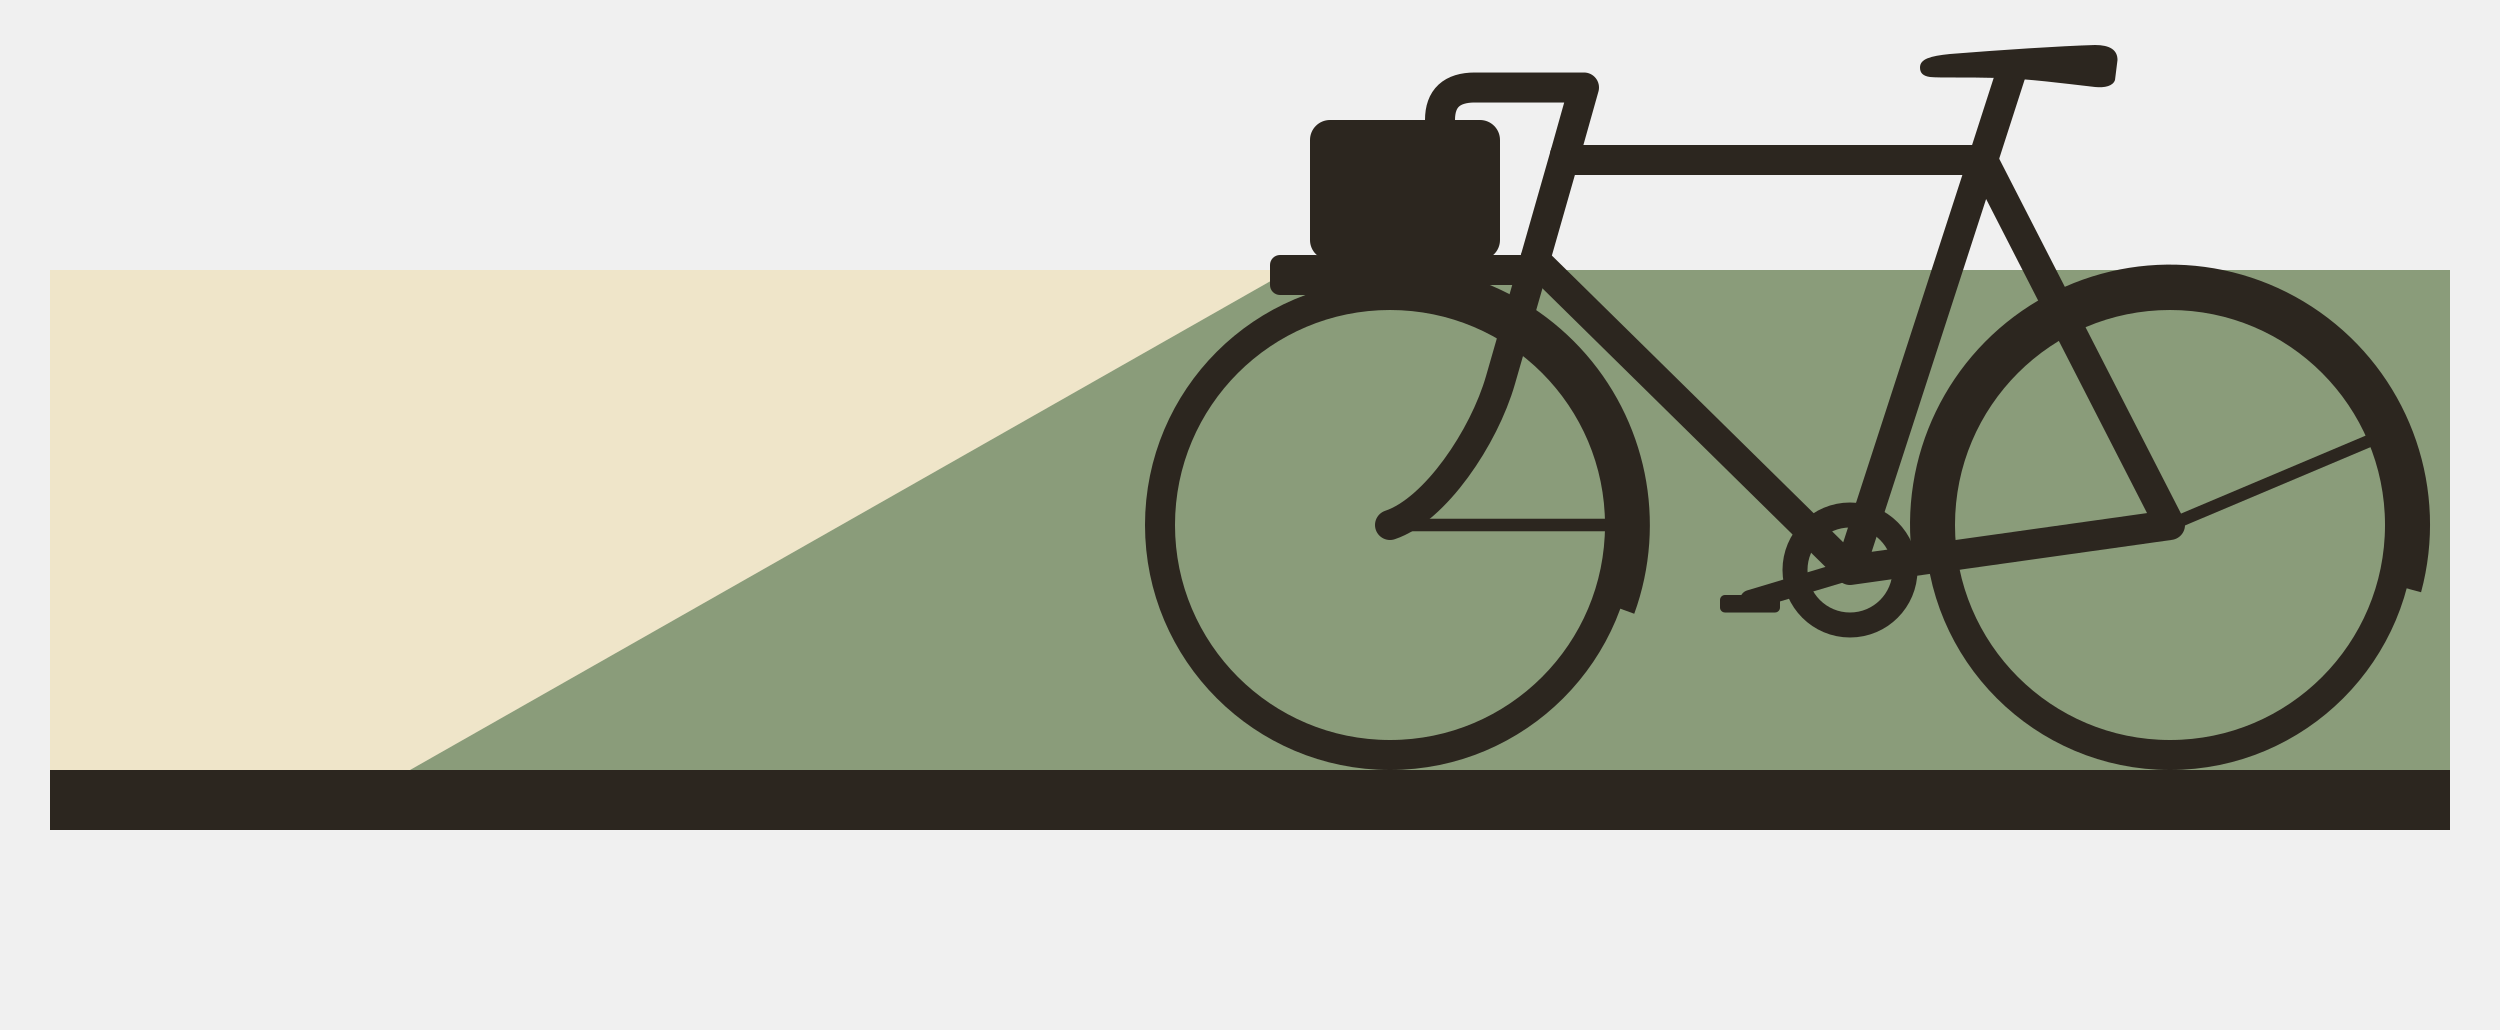
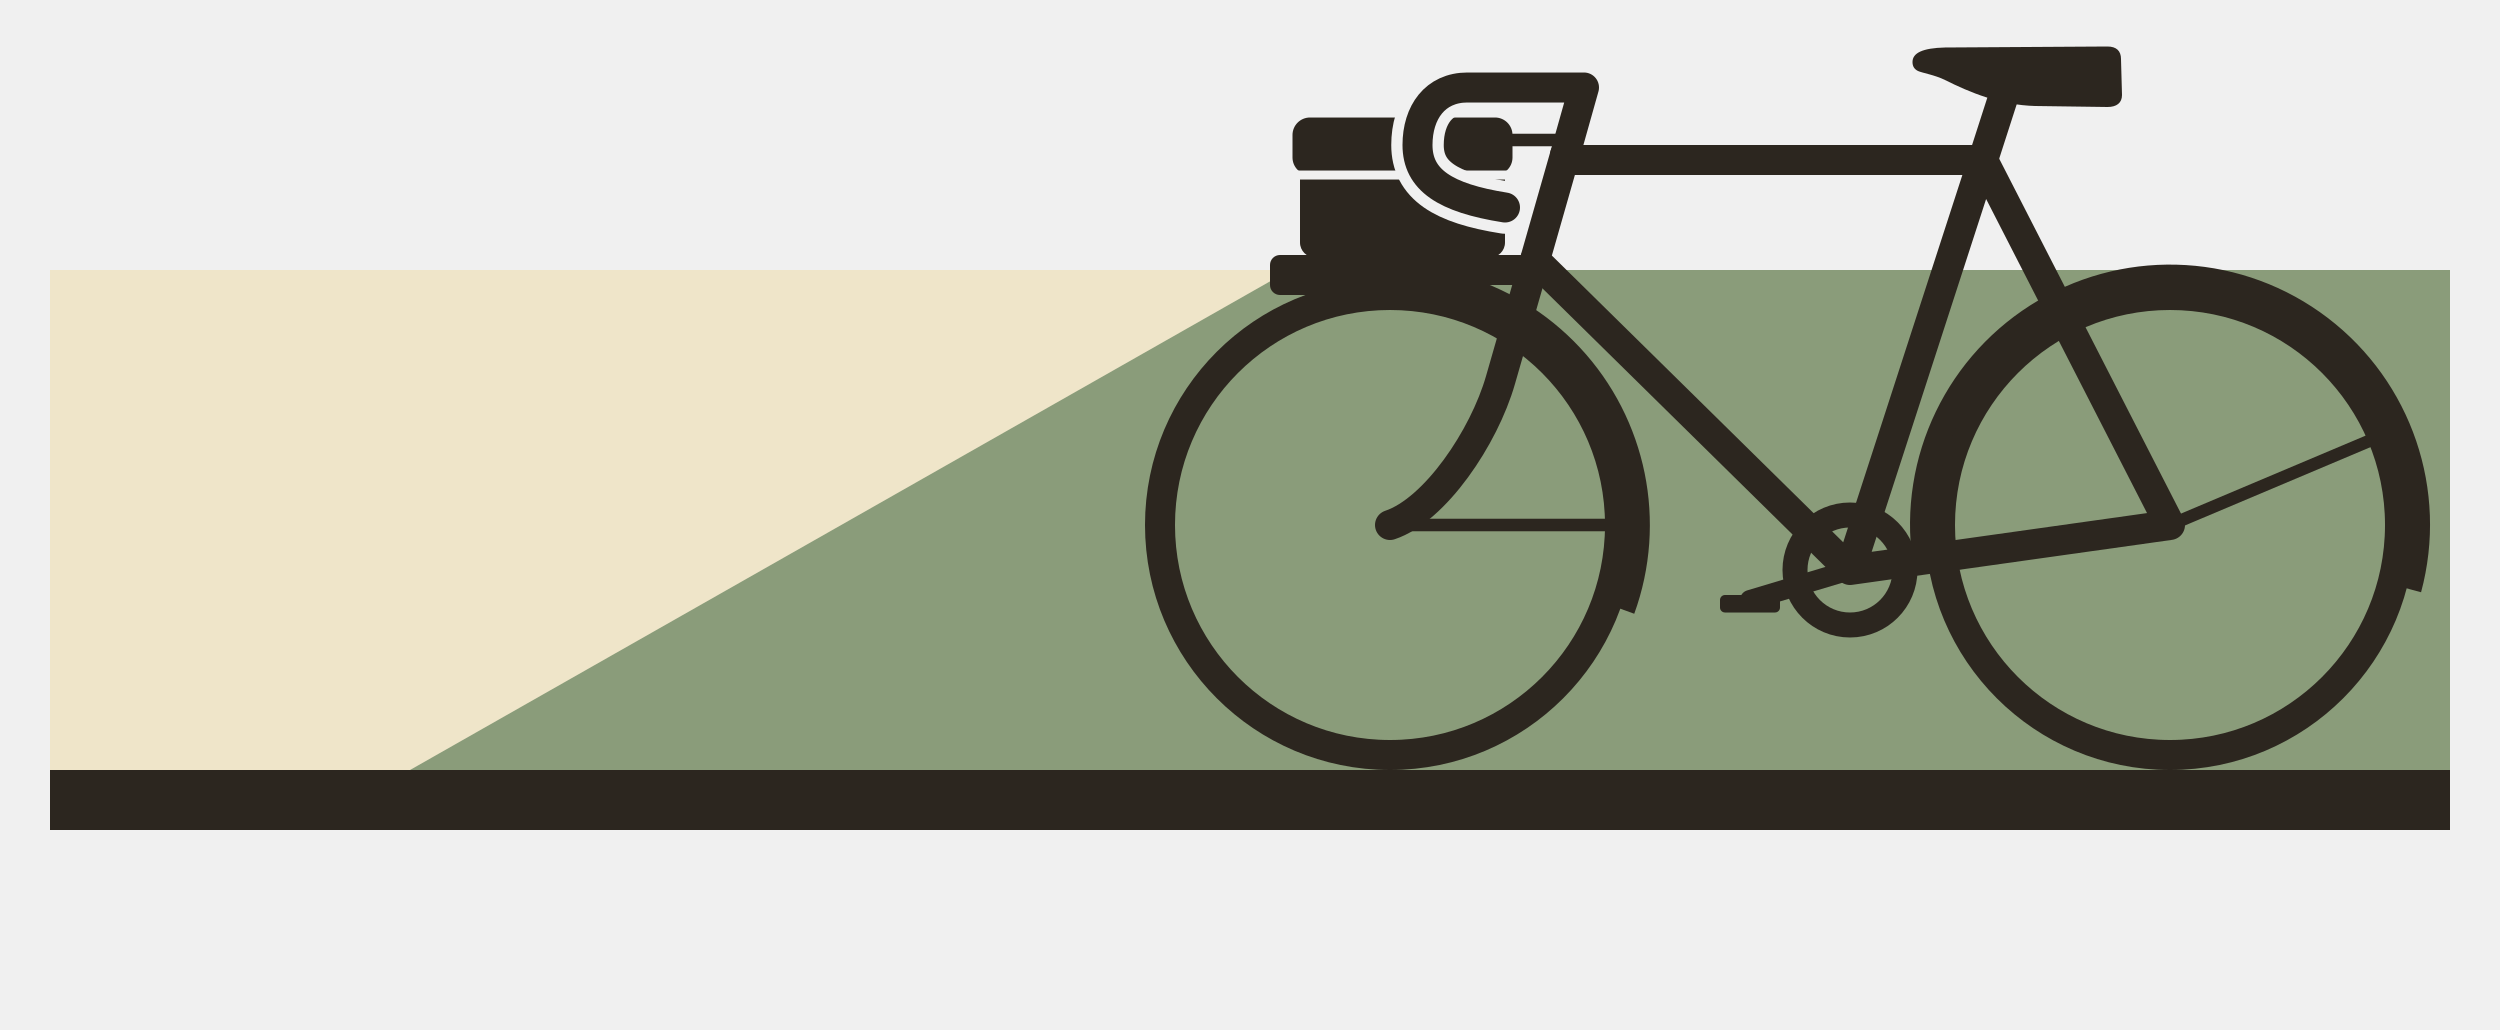
<svg xmlns="http://www.w3.org/2000/svg" viewBox="10 108 500 206" role="img" aria-label="Finger Lakes Randonneurs logo">
+   <defs>
+     <mask id="bag-knockout" maskUnits="userSpaceOnUse" x="250" y="110" width="80" height="60">
+       <rect x="250" y="110" width="80" height="60" fill="#fff" />
+       <g fill="none" stroke="#000" stroke-linecap="round" stroke-linejoin="round">
+         <path d="M326.8 125.5 L303.5 125.5 C297 125.5 293.5 130.5 293.5 137 C293.5 144 299 147.6 311 149.5" stroke-width="10.5" />
+         <path d="M268 143 L312 143" stroke-width="1.8" />
+       </g>
+     </mask>
+   </defs>
  <rect fill="#8a9c7a" x="20" y="162" width="480" height="100" />
  <polygon fill="#efe5c9" points="268,162 20,162 20,262 92,262" />
  <rect fill="#2c261f" x="20" y="262" width="480" height="12" />
  <g fill="none" stroke="#2c261f" stroke-width="6" stroke-linecap="round" stroke-linejoin="round">
    <circle cx="288" cy="213" r="46" />
    <circle cx="444" cy="213" r="46" />
    <path d="M274.4 165.4 A49.5 49.5 0 0 1 334.5 229.9 M395.0 219.9 A49.5 49.5 0 1 1 491.8 225.8" stroke-width="5" stroke-linecap="butt" />
    <path d="M288 213 L337 213 M444 213 L489.0 194" stroke-width="2.5" />
    <path d="M323 139 L317 160 M323 140 L406.6 140 M380 222 L406.6 140 M317 160 L380 222 M380 222 L444 213 M406.6 140 L444 213" />
    <path d="M317 160 L310.1 184 C306.8 195.5 297 210 288 213" />
-     <path d="M323 139 L326.8 125.5 L305 125.5 Q298 125.5 298 132" />
    <path d="M406.6 140 L412.4 122" />
    <path d="M274 162 L314 162" />
    <circle cx="380" cy="222" r="11" stroke-width="5" />
    <path d="M380 222 L360 228" stroke-width="4" />
  </g>
  <g fill="#2c261f">
-     <rect x="272" y="132" width="38" height="28" rx="4" />
-     <path d="M394 121.5C394 119.8 396 119.2 400 118.8C410 118 422 117.2 429 117C432 117 433.5 118 433.5 120L433 124C432.6 125.2 431 125.6 429 125.4C422 124.6 416 123.8 410 123.6C403 123.4 398 123.6 396 123.4C394.6 123.2 394 122.6 394 121.5Z" />
+     <path d="M392.5 120.4C392.5 118.6 394.5 117.6 399 117.5L431.5 117.3C433.3 117.3 434.2 118.2 434.2 119.8L434.4 127C434.4 128.6 433.3 129.4 431.5 129.4L417 129.2C410 129 404 126.5 399 124C397 123 394.5 122.6 393.6 122.2C392.8 121.8 392.5 121.2 392.5 120.4Z" />
    <rect x="354" y="227" width="12" height="3.5" rx="1" />
    <rect x="264" y="159" width="11" height="8" rx="2" />
  </g>
+   <g fill="#2c261f" mask="url(#bag-knockout)">
+     <rect x="270" y="133" width="41" height="26.5" rx="3" />
+     <rect x="268.5" y="131.5" width="44" height="11.5" rx="3.5" />
+   </g>
+   <path d="M312.5 136 L322 136" fill="none" stroke="#2c261f" stroke-width="2.5" stroke-linecap="round" />
+   <path d="M323 139 L326.8 125.5 L303.5 125.5 C297 125.5 293.5 130.5 293.5 137 C293.5 144 299 147.6 311 149.5" fill="none" stroke="#2c261f" stroke-width="6" stroke-linecap="round" stroke-linejoin="round" />
</svg>
